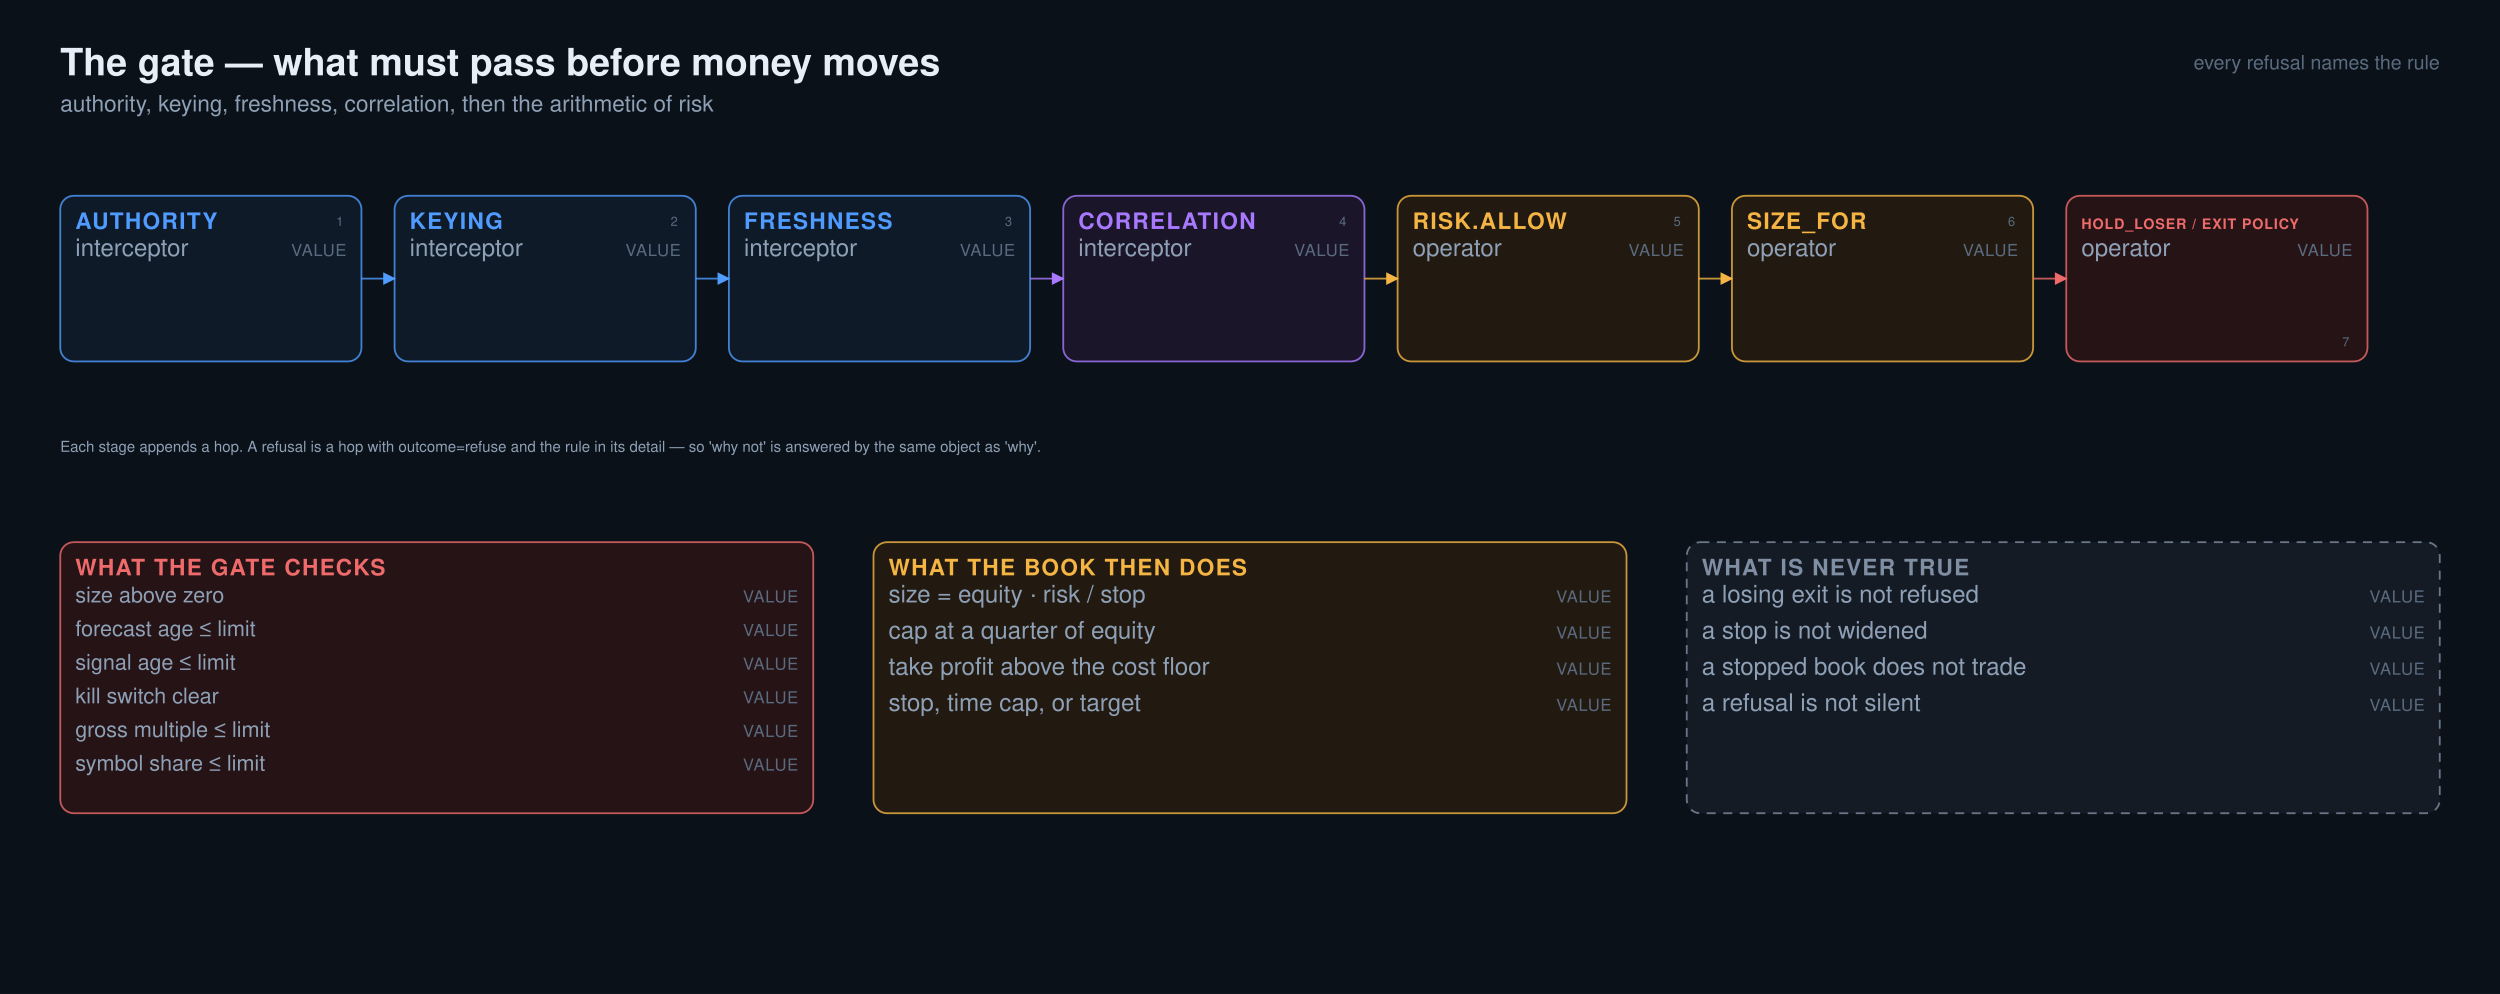
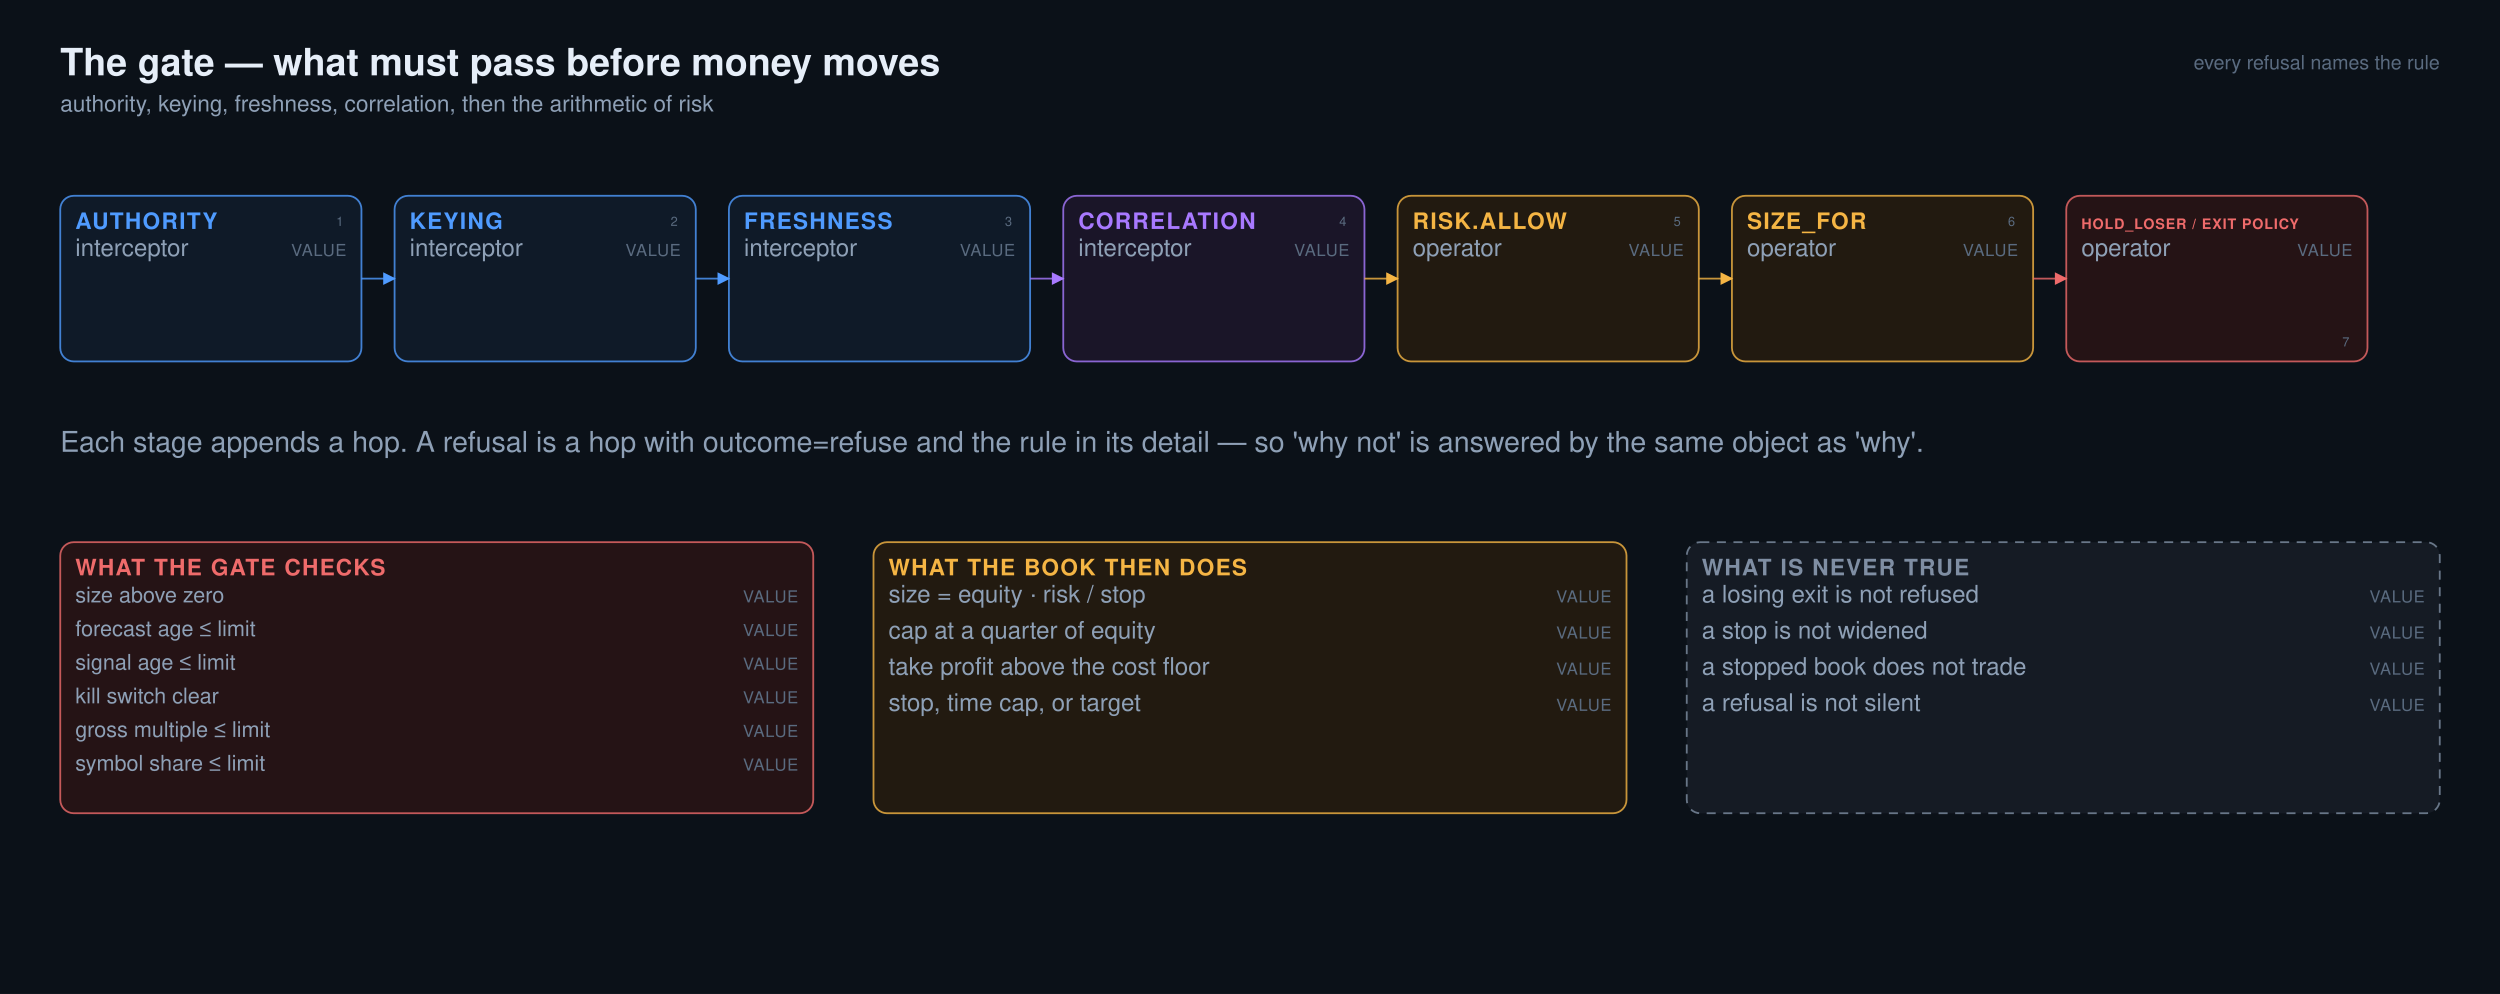
<svg xmlns="http://www.w3.org/2000/svg" width="1660" height="660" viewBox="0 0 1660 660" font-family="-apple-system, BlinkMacSystemFont, Helvetica, Arial, sans-serif">
  <rect width="1660" height="660" fill="#0b1118" />
  <marker id="a-market" viewBox="0 0 10 10" refX="9" refY="5" markerWidth="7" markerHeight="7" orient="auto-start-reverse">
    <path d="M 0 0 L 10 5 L 0 10 z" fill="#4f9bff" />
  </marker>
  <marker id="a-intel" viewBox="0 0 10 10" refX="9" refY="5" markerWidth="7" markerHeight="7" orient="auto-start-reverse">
    <path d="M 0 0 L 10 5 L 0 10 z" fill="#38d39f" />
  </marker>
  <marker id="a-model" viewBox="0 0 10 10" refX="9" refY="5" markerWidth="7" markerHeight="7" orient="auto-start-reverse">
    <path d="M 0 0 L 10 5 L 0 10 z" fill="#f5b544" />
  </marker>
  <marker id="a-risk" viewBox="0 0 10 10" refX="9" refY="5" markerWidth="7" markerHeight="7" orient="auto-start-reverse">
    <path d="M 0 0 L 10 5 L 0 10 z" fill="#ef6b6b" />
  </marker>
  <marker id="a-evidence" viewBox="0 0 10 10" refX="9" refY="5" markerWidth="7" markerHeight="7" orient="auto-start-reverse">
    <path d="M 0 0 L 10 5 L 0 10 z" fill="#a879ff" />
  </marker>
  <marker id="a-control" viewBox="0 0 10 10" refX="9" refY="5" markerWidth="7" markerHeight="7" orient="auto-start-reverse">
    <path d="M 0 0 L 10 5 L 0 10 z" fill="#7f8ea3" />
  </marker>
  <text x="40" y="50" fill="#e6eef8" font-size="25" font-weight="700">The gate — what must pass before money moves</text>
  <text x="40" y="74" fill="#8ea0b6" font-size="15">authority, keying, freshness, correlation, then the arithmetic of risk</text>
  <text x="1620" y="46" fill="#5a6b80" font-size="13" text-anchor="end">every refusal names the rule</text>
  <rect x="40" y="130" width="200" height="110" rx="9" fill="#0f1a28" stroke="#4f9bff" stroke-opacity="0.8" stroke-width="1.2" />
  <text x="50" y="152" fill="#4f9bff" font-size="15.0" font-weight="700" letter-spacing="0.06em">AUTHORITY</text>
  <text x="228" y="150" fill="#5a6b80" font-size="8.5" text-anchor="end">1</text>
  <text x="50" y="170" fill="#8ea0b6" font-size="16.0" font-weight="400">interceptor</text>
  <text x="230" y="170" fill="#5a6b80" font-size="11" text-anchor="end" letter-spacing="0.04em">VALUE</text>
  <rect x="262" y="130" width="200" height="110" rx="9" fill="#0f1a28" stroke="#4f9bff" stroke-opacity="0.8" stroke-width="1.2" />
  <text x="272" y="152" fill="#4f9bff" font-size="15.0" font-weight="700" letter-spacing="0.06em">KEYING</text>
  <text x="450" y="150" fill="#5a6b80" font-size="8.5" text-anchor="end">2</text>
  <text x="272" y="170" fill="#8ea0b6" font-size="16.0" font-weight="400">interceptor</text>
  <text x="452" y="170" fill="#5a6b80" font-size="11" text-anchor="end" letter-spacing="0.04em">VALUE</text>
  <path d="M 240,185 L 262,185" fill="none" stroke="#4f9bff" stroke-opacity="0.8" stroke-width="1.2" marker-end="url(#a-market)" />
  <rect x="484" y="130" width="200" height="110" rx="9" fill="#0f1a28" stroke="#4f9bff" stroke-opacity="0.8" stroke-width="1.2" />
  <text x="494" y="152" fill="#4f9bff" font-size="15.0" font-weight="700" letter-spacing="0.06em">FRESHNESS</text>
  <text x="672" y="150" fill="#5a6b80" font-size="8.5" text-anchor="end">3</text>
  <text x="494" y="170" fill="#8ea0b6" font-size="16.0" font-weight="400">interceptor</text>
  <text x="674" y="170" fill="#5a6b80" font-size="11" text-anchor="end" letter-spacing="0.04em">VALUE</text>
  <path d="M 462,185 L 484,185" fill="none" stroke="#4f9bff" stroke-opacity="0.8" stroke-width="1.2" marker-end="url(#a-market)" />
  <rect x="706" y="130" width="200" height="110" rx="9" fill="#1a1528" stroke="#a879ff" stroke-opacity="0.8" stroke-width="1.2" />
  <text x="716" y="152" fill="#a879ff" font-size="15.0" font-weight="700" letter-spacing="0.06em">CORRELATION</text>
  <text x="894" y="150" fill="#5a6b80" font-size="8.5" text-anchor="end">4</text>
  <text x="716" y="170" fill="#8ea0b6" font-size="16.0" font-weight="400">interceptor</text>
  <text x="896" y="170" fill="#5a6b80" font-size="11" text-anchor="end" letter-spacing="0.04em">VALUE</text>
  <path d="M 684,185 L 706,185" fill="none" stroke="#a879ff" stroke-opacity="0.8" stroke-width="1.2" marker-end="url(#a-evidence)" />
  <rect x="928" y="130" width="200" height="110" rx="9" fill="#221a10" stroke="#f5b544" stroke-opacity="0.8" stroke-width="1.2" />
  <text x="938" y="152" fill="#f5b544" font-size="15.0" font-weight="700" letter-spacing="0.06em">RISK.ALLOW</text>
  <text x="1116" y="150" fill="#5a6b80" font-size="8.5" text-anchor="end">5</text>
  <text x="938" y="170" fill="#8ea0b6" font-size="16.0" font-weight="400">operator</text>
  <text x="1118" y="170" fill="#5a6b80" font-size="11" text-anchor="end" letter-spacing="0.04em">VALUE</text>
  <path d="M 906,185 L 928,185" fill="none" stroke="#f5b544" stroke-opacity="0.8" stroke-width="1.2" marker-end="url(#a-model)" />
  <rect x="1150" y="130" width="200" height="110" rx="9" fill="#221a10" stroke="#f5b544" stroke-opacity="0.8" stroke-width="1.2" />
  <text x="1160" y="152" fill="#f5b544" font-size="15.0" font-weight="700" letter-spacing="0.06em">SIZE_FOR</text>
  <text x="1338" y="150" fill="#5a6b80" font-size="8.5" text-anchor="end">6</text>
  <text x="1160" y="170" fill="#8ea0b6" font-size="16.0" font-weight="400">operator</text>
  <text x="1340" y="170" fill="#5a6b80" font-size="11" text-anchor="end" letter-spacing="0.04em">VALUE</text>
  <path d="M 1128,185 L 1150,185" fill="none" stroke="#f5b544" stroke-opacity="0.8" stroke-width="1.2" marker-end="url(#a-model)" />
  <rect x="1372" y="130" width="200" height="110" rx="9" fill="#251315" stroke="#ef6b6b" stroke-opacity="0.8" stroke-width="1.2" />
  <text x="1382" y="152" fill="#ef6b6b" font-size="9.5" font-weight="700" letter-spacing="0.06em">HOLD_LOSER / EXIT POLICY</text>
  <text x="1560" y="230" fill="#5a6b80" font-size="8.5" text-anchor="end">7</text>
  <text x="1382" y="170" fill="#8ea0b6" font-size="16.0" font-weight="400">operator</text>
  <text x="1562" y="170" fill="#5a6b80" font-size="11" text-anchor="end" letter-spacing="0.04em">VALUE</text>
  <path d="M 1350,185 L 1372,185" fill="none" stroke="#ef6b6b" stroke-opacity="0.8" stroke-width="1.2" marker-end="url(#a-risk)" />
-   <text x="40" y="300" fill="#8ea0b6" font-size="10" text-anchor="start" font-weight="400">Each stage appends a hop. A refusal is a hop with outcome=refuse and the rule in its detail — so 'why not' is answered by the same object as 'why'.</text>
+   <text x="40" y="300" fill="#8ea0b6" font-size="19" text-anchor="start" font-weight="400">Each stage appends a hop. A refusal is a hop with outcome=refuse and the rule in its detail — so 'why not' is answered by the same object as 'why'.</text>
  <rect x="40" y="360" width="500" height="180" rx="9" fill="#251315" stroke="#ef6b6b" stroke-opacity="0.8" stroke-width="1.2" />
  <text x="50" y="382" fill="#ef6b6b" font-size="15.0" font-weight="700" letter-spacing="0.06em">WHAT THE GATE CHECKS</text>
  <text x="50" y="400" fill="#8ea0b6" font-size="14.333" font-weight="400">size above zero</text>
  <text x="530" y="400" fill="#5a6b80" font-size="11" text-anchor="end" letter-spacing="0.04em">VALUE</text>
  <text x="50" y="422.333" fill="#8ea0b6" font-size="14.333" font-weight="400">forecast age ≤ limit</text>
  <text x="530" y="422.333" fill="#5a6b80" font-size="11" text-anchor="end" letter-spacing="0.04em">VALUE</text>
  <text x="50" y="444.667" fill="#8ea0b6" font-size="14.333" font-weight="400">signal age ≤ limit</text>
  <text x="530" y="444.667" fill="#5a6b80" font-size="11" text-anchor="end" letter-spacing="0.04em">VALUE</text>
  <text x="50" y="467" fill="#8ea0b6" font-size="14.333" font-weight="400">kill switch clear</text>
  <text x="530" y="467" fill="#5a6b80" font-size="11" text-anchor="end" letter-spacing="0.04em">VALUE</text>
  <text x="50" y="489.333" fill="#8ea0b6" font-size="14.333" font-weight="400">gross multiple ≤ limit</text>
  <text x="530" y="489.333" fill="#5a6b80" font-size="11" text-anchor="end" letter-spacing="0.04em">VALUE</text>
  <text x="50" y="511.667" fill="#8ea0b6" font-size="14.333" font-weight="400">symbol share ≤ limit</text>
  <text x="530" y="511.667" fill="#5a6b80" font-size="11" text-anchor="end" letter-spacing="0.04em">VALUE</text>
  <rect x="580" y="360" width="500" height="180" rx="9" fill="#221a10" stroke="#f5b544" stroke-opacity="0.8" stroke-width="1.2" />
  <text x="590" y="382" fill="#f5b544" font-size="15.0" font-weight="700" letter-spacing="0.06em">WHAT THE BOOK THEN DOES</text>
  <text x="590" y="400" fill="#8ea0b6" font-size="16.0" font-weight="400">size = equity · risk / stop</text>
  <text x="1070" y="400" fill="#5a6b80" font-size="11" text-anchor="end" letter-spacing="0.04em">VALUE</text>
  <text x="590" y="424.0" fill="#8ea0b6" font-size="16.0" font-weight="400">cap at a quarter of equity</text>
  <text x="1070" y="424.0" fill="#5a6b80" font-size="11" text-anchor="end" letter-spacing="0.04em">VALUE</text>
  <text x="590" y="448.0" fill="#8ea0b6" font-size="16.0" font-weight="400">take profit above the cost floor</text>
  <text x="1070" y="448.0" fill="#5a6b80" font-size="11" text-anchor="end" letter-spacing="0.04em">VALUE</text>
  <text x="590" y="472.0" fill="#8ea0b6" font-size="16.0" font-weight="400">stop, time cap, or target</text>
  <text x="1070" y="472.0" fill="#5a6b80" font-size="11" text-anchor="end" letter-spacing="0.04em">VALUE</text>
  <rect x="1120" y="360" width="500" height="180" rx="9" fill="#151b24" stroke="#7f8ea3" stroke-opacity="0.8" stroke-width="1.2" stroke-dasharray="6 5" />
  <text x="1130" y="382" fill="#7f8ea3" font-size="15.0" font-weight="700" letter-spacing="0.06em">WHAT IS NEVER TRUE</text>
  <text x="1130" y="400" fill="#8ea0b6" font-size="16.0" font-weight="400">a losing exit is not refused</text>
  <text x="1610" y="400" fill="#5a6b80" font-size="11" text-anchor="end" letter-spacing="0.04em">VALUE</text>
  <text x="1130" y="424.0" fill="#8ea0b6" font-size="16.0" font-weight="400">a stop is not widened</text>
  <text x="1610" y="424.0" fill="#5a6b80" font-size="11" text-anchor="end" letter-spacing="0.04em">VALUE</text>
  <text x="1130" y="448.0" fill="#8ea0b6" font-size="16.0" font-weight="400">a stopped book does not trade</text>
  <text x="1610" y="448.0" fill="#5a6b80" font-size="11" text-anchor="end" letter-spacing="0.04em">VALUE</text>
  <text x="1130" y="472.0" fill="#8ea0b6" font-size="16.0" font-weight="400">a refusal is not silent</text>
  <text x="1610" y="472.0" fill="#5a6b80" font-size="11" text-anchor="end" letter-spacing="0.04em">VALUE</text>
</svg>
